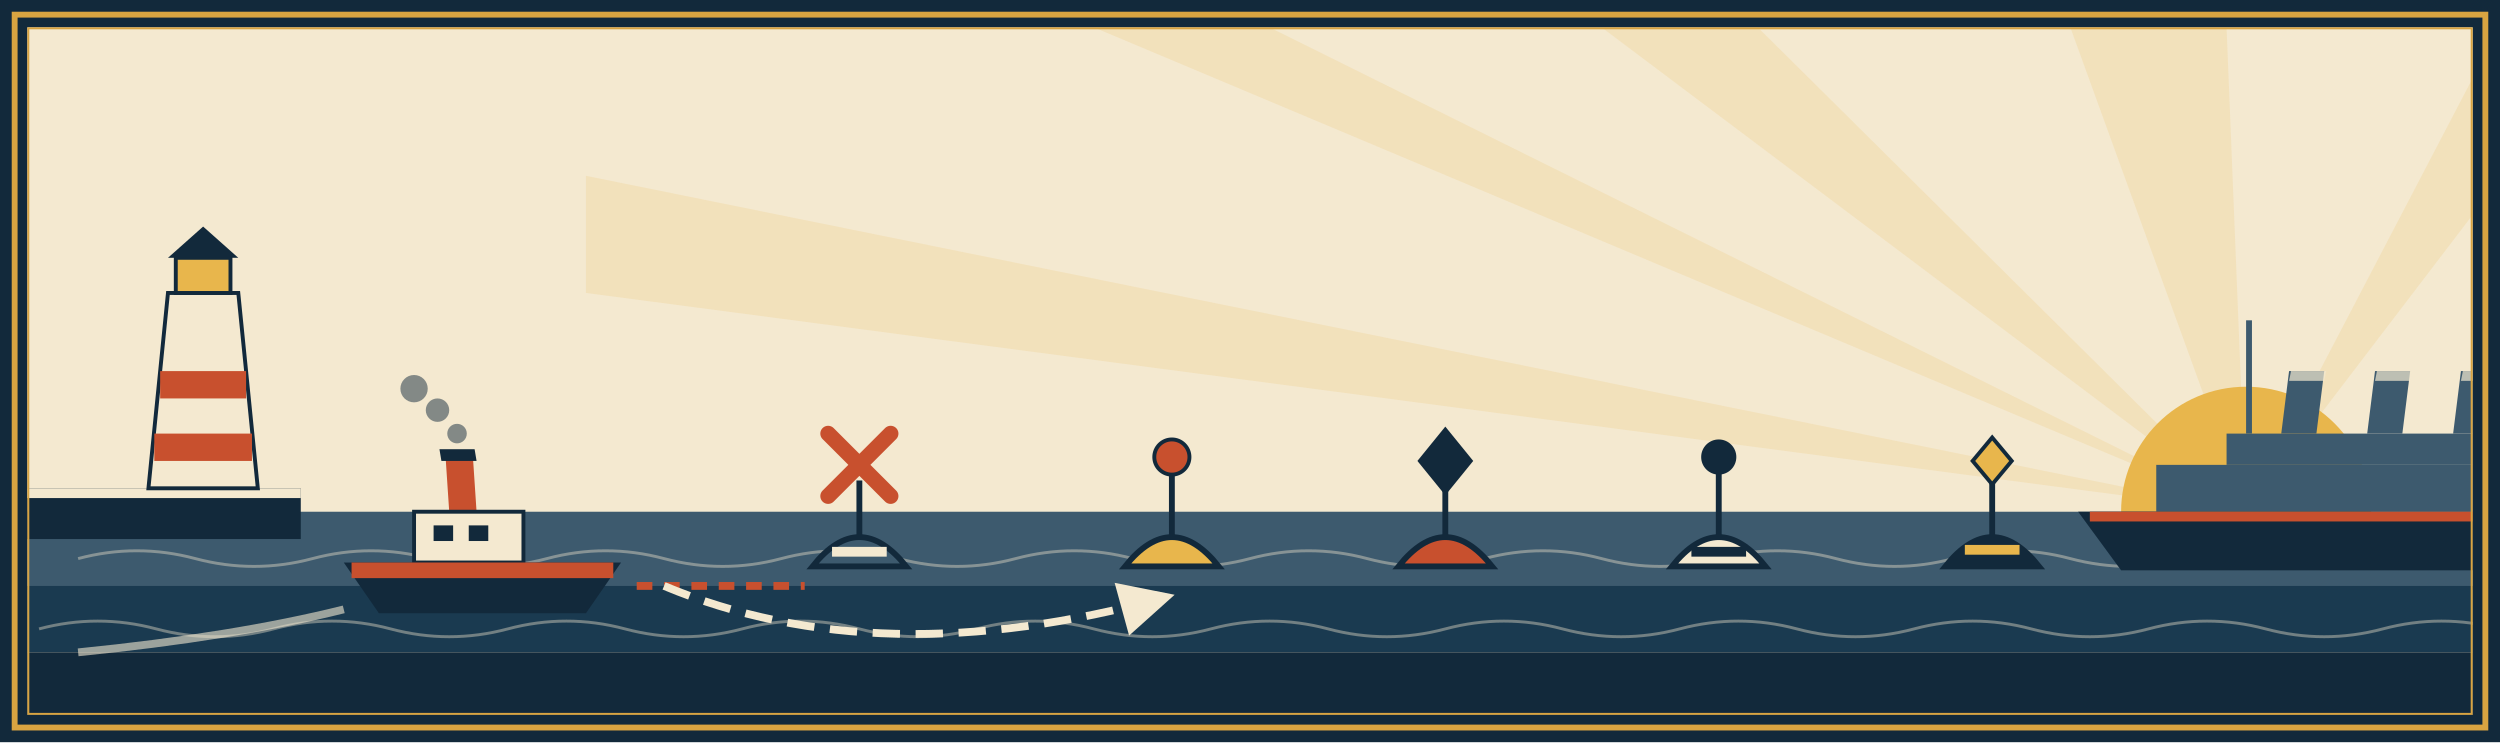
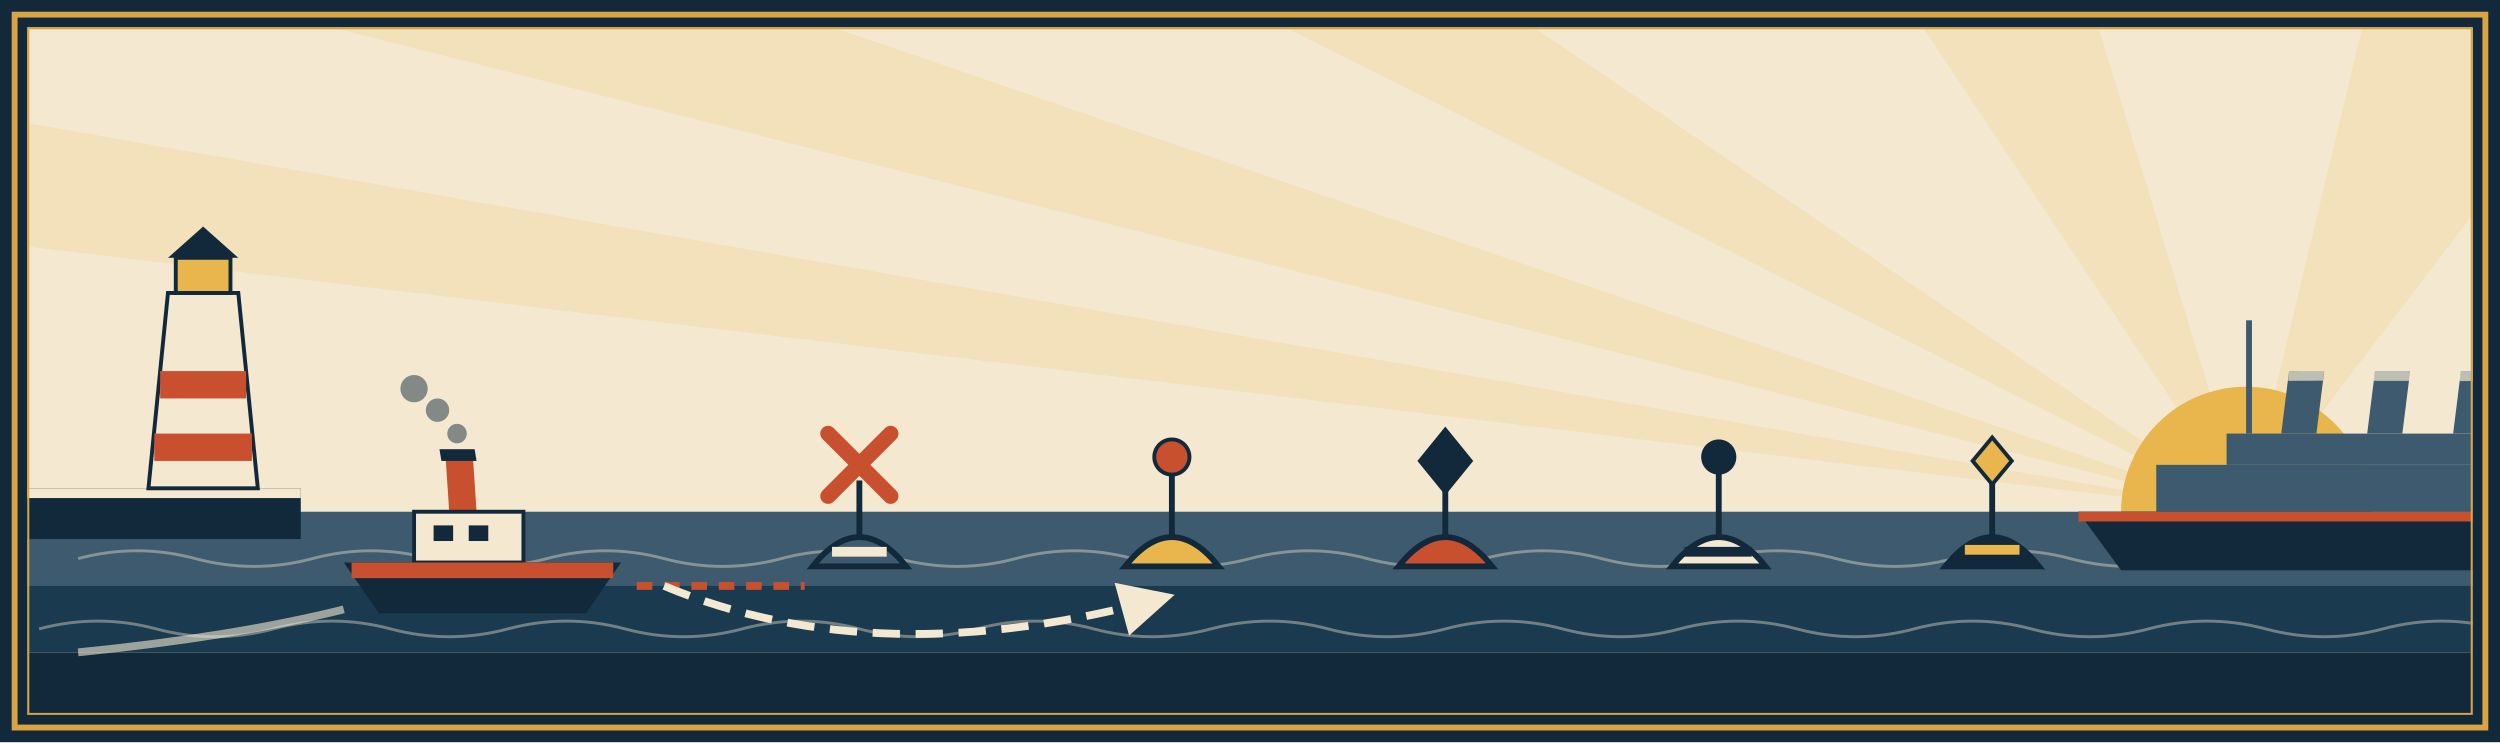
- <svg xmlns="http://www.w3.org/2000/svg" viewBox="0 0 1280 380" role="img" aria-label="A harbour with a lighthouse and five coloured channel buoys. The first channel is closed with a red cross; the tug turns from it into the second channel, while the liner arrives at the right edge against the sun.">
-   <defs>
+ <svg xmlns="http://www.w3.org/2000/svg" viewBox="0 0 1280 380" role="img" aria-label="A harbour with a lighthouse and five coloured channel buoys. The first channel is closed with a red cross; the tug turns from it into the second channel, while the liner arrives at the right edge against the sun." version="1.1" id="svg36">
+   <defs id="defs1">
    <marker id="arrow-cream" viewBox="0 0 10 10" refX="8" refY="5" markerWidth="7" markerHeight="7" orient="auto">
-       <path d="M0,0 L10,5 L0,10 Z" fill="#f4e9d0" />
+       <path d="M0,0 L10,5 L0,10 Z" fill="#f4e9d0" id="path1" />
    </marker>
    <clipPath id="inner">
-       <rect x="14" y="14" width="1252" height="352" />
+       <rect x="14" y="14" width="1252" height="352" id="rect1" />
    </clipPath>
  </defs>
-   <rect width="1280" height="380" fill="#12293b" />
-   <rect x="14" y="14" width="1252" height="352" fill="#f4e9d0" />
-   <g clip-path="url(#inner)">
-     <g fill="#e8b64c" opacity=".16">
-       <path d="M1150,262 L560,14 L650,14 Z M1150,262 L820,14 L900,14 Z M1150,262 L1060,14 L1140,14 Z M1150,262 L1266,40 L1266,110 Z M1150,262 L300,90 L300,150 Z" />
+   <rect width="1280" height="380" fill="#12293b" id="rect2" />
+   <rect x="14" y="14" width="1252" height="352" fill="#f4e9d0" id="rect3" />
+   <g clip-path="url(#inner)" id="g35">
+     <g fill="#e8b64c" opacity=".16" id="g3">
+       <path d="M 1150,262 169.934,14 423.406,12.921 Z m 0,0 L 654.91,12.381 784.545,13.46 Z m 0,0 -165.531,-248 90.251,1.079 z m 0,0 59.351,-247.357 55.839,-0.338 L 1266,110 Z m 0,0 L 13.504,62.956 l 0.096,63.255 z" id="path3" />
    </g>
-     <circle cx="1150" cy="262" r="64" fill="#e8b64c" />
-     <rect x="14" y="262" width="1252" height="40" fill="#3d5a6e" />
-     <rect x="14" y="300" width="1252" height="34" fill="#1a3a50" />
-     <rect x="14" y="334" width="1252" height="32" fill="#12293b" />
-     <g stroke="#f4e9d0" stroke-width="1.5" fill="none" opacity=".4">
-       <path d="M40,286 q30,-8 60,0 t60,0 t60,0 t60,0 t60,0 t60,0 t60,0 t60,0 t60,0 t60,0 t60,0 t60,0 t60,0 t60,0 t60,0 t60,0 t60,0 t60,0 t60,0 t60,0" />
-       <path d="M20,322 q30,-8 60,0 t60,0 t60,0 t60,0 t60,0 t60,0 t60,0 t60,0 t60,0 t60,0 t60,0 t60,0 t60,0 t60,0 t60,0 t60,0 t60,0 t60,0 t60,0 t60,0 t60,0" />
+     <circle cx="1150" cy="262" r="64" fill="#e8b64c" id="circle3" />
+     <rect x="14" y="262" width="1252" height="40" fill="#3d5a6e" id="rect4" />
+     <rect x="14" y="300" width="1252" height="34" fill="#1a3a50" id="rect5" />
+     <rect x="14" y="334" width="1252" height="32" fill="#12293b" id="rect6" />
+     <g stroke="#f4e9d0" stroke-width="1.5" fill="none" opacity=".4" id="g7">
+       <path d="M40,286 q30,-8 60,0 t60,0 t60,0 t60,0 t60,0 t60,0 t60,0 t60,0 t60,0 t60,0 t60,0 t60,0 t60,0 t60,0 t60,0 t60,0 t60,0 t60,0 t60,0 t60,0" id="path6" />
+       <path d="M20,322 q30,-8 60,0 t60,0 t60,0 t60,0 t60,0 t60,0 t60,0 t60,0 t60,0 t60,0 t60,0 t60,0 t60,0 t60,0 t60,0 t60,0 t60,0 t60,0 t60,0 t60,0 t60,0" id="path7" />
    </g>
-     <g>
-       <g fill="#3d5a6e">
-         <rect x="1104" y="238" width="200" height="24" />
-         <rect x="1140" y="222" width="160" height="16" />
-         <path d="M1168,222 L1186,222 L1190,190 L1172,190 Z" />
-         <path d="M1212,222 L1230,222 L1234,190 L1216,190 Z" />
-         <path d="M1256,222 L1274,222 L1278,190 L1260,190 Z" />
-         <rect x="1150" y="164" width="3" height="58" />
+     <g id="g14">
+       <g fill="#3d5a6e" id="g10">
+         <rect x="1104" y="238" width="200" height="24" id="rect7" />
+         <rect x="1140" y="222" width="160" height="16" id="rect8" />
+         <path d="M1168,222 L1186,222 L1190,190 L1172,190 Z" id="path8" />
+         <path d="M1212,222 L1230,222 L1234,190 L1216,190 Z" id="path9" />
+         <path d="M1256,222 L1274,222 L1278,190 L1260,190 Z" id="path10" />
+         <rect x="1150" y="164" width="3" height="58" id="rect10" />
      </g>
-       <g fill="#f4e9d0" opacity=".7">
-         <path d="M1172,195 L1190,195 L1191,190 L1173,190 Z" />
-         <path d="M1216,195 L1234,195 L1235,190 L1217,190 Z" />
-         <path d="M1260,195 L1278,195 L1279,190 L1261,190 Z" />
+       <g fill="#f4e9d0" opacity=".7" id="g13">
+         <path d="m 1171.561,195 17.78,-0.11 0.671,-5 L 1171.793,190 Z" id="path11" />
+         <path d="M 1215.122,195 H 1234 l 1,-5 h -19.098 z" id="path12" />
+         <path d="M 1259.341,195.11 1278,195 l 1,-5 h -19.207 z" id="path13" />
      </g>
-       <path d="M1064,262 L1086,292 L1300,292 L1300,262 Z" fill="#12293b" />
-       <rect x="1070" y="262" width="230" height="5" fill="#c8502e" />
+       <path d="M1064,262 L1086,292 L1300,292 L1300,262 Z" fill="#12293b" id="path14" />
+       <rect x="1064.205" y="262.146" width="235.795" height="4.854" fill="#c8502e" id="rect14" style="paint-order:stroke fill markers" />
    </g>
-     <rect x="14" y="250" width="140" height="26" fill="#12293b" />
-     <rect x="14" y="250" width="140" height="5" fill="#f4e9d0" />
-     <path d="M76,250 L86,150 L122,150 L132,250 Z" fill="#f4e9d0" stroke="#12293b" stroke-width="2" />
-     <rect x="82" y="190" width="44" height="14" fill="#c8502e" />
-     <rect x="79" y="222" width="50" height="14" fill="#c8502e" />
-     <rect x="90" y="132" width="28" height="18" fill="#e8b64c" stroke="#12293b" stroke-width="2" />
-     <path d="M86,132 L104,116 L122,132 Z" fill="#12293b" />
-     <g>
-       <line x1="440" y1="290" x2="440" y2="246" stroke="#12293b" stroke-width="3" />
-       <path d="M416,290 q24,-30 48,0 Z" fill="#3d5a6e" stroke="#12293b" stroke-width="3" />
-       <rect x="426" y="280" width="28" height="5" fill="#f4e9d0" />
-       <path d="M424,222 L456,254 M456,222 L424,254" stroke="#c8502e" stroke-width="8" stroke-linecap="round" />
-       <line x1="600" y1="290" x2="600" y2="240" stroke="#12293b" stroke-width="3" />
-       <path d="M576,290 q24,-30 48,0 Z" fill="#e8b64c" stroke="#12293b" stroke-width="3" />
-       <circle cx="600" cy="234" r="9" fill="#c8502e" stroke="#12293b" stroke-width="2" />
-       <line x1="740" y1="290" x2="740" y2="240" stroke="#12293b" stroke-width="3" />
-       <path d="M716,290 q24,-30 48,0 Z" fill="#c8502e" stroke="#12293b" stroke-width="3" />
-       <path d="M740,220 L753,236 L740,252 L727,236 Z" fill="#12293b" stroke="#12293b" stroke-width="2" />
-       <line x1="880" y1="290" x2="880" y2="240" stroke="#12293b" stroke-width="3" />
-       <path d="M856,290 q24,-30 48,0 Z" fill="#f4e9d0" stroke="#12293b" stroke-width="3" />
-       <rect x="866" y="280" width="28" height="5" fill="#12293b" />
-       <circle cx="880" cy="234" r="9" fill="#12293b" />
-       <line x1="1020" y1="290" x2="1020" y2="240" stroke="#12293b" stroke-width="3" />
-       <path d="M996,290 q24,-30 48,0 Z" fill="#12293b" stroke="#12293b" stroke-width="3" />
-       <rect x="1006" y="279" width="28" height="5" fill="#e8b64c" />
-       <path d="M1020,224 L1030,236 L1020,248 L1010,236 Z" fill="#e8b64c" stroke="#12293b" stroke-width="2" />
+     <rect x="14" y="250" width="140" height="26" fill="#12293b" id="rect15" />
+     <rect x="14" y="250" width="140" height="5" fill="#f4e9d0" id="rect16" />
+     <path d="M76,250 L86,150 L122,150 L132,250 Z" fill="#f4e9d0" stroke="#12293b" stroke-width="2" id="path16" />
+     <rect x="82" y="190" width="44" height="14" fill="#c8502e" id="rect17" />
+     <rect x="79" y="222" width="50" height="14" fill="#c8502e" id="rect18" />
+     <rect x="90" y="132" width="28" height="18" fill="#e8b64c" stroke="#12293b" stroke-width="2" id="rect19" />
+     <path d="M86,132 L104,116 L122,132 Z" fill="#12293b" id="path19" />
+     <g id="g27">
+       <line x1="440" y1="290" x2="440" y2="246" stroke="#12293b" stroke-width="3" id="line19" />
+       <path d="M416,290 q24,-30 48,0 Z" fill="#3d5a6e" stroke="#12293b" stroke-width="3" id="path20" />
+       <rect x="426" y="280" width="28" height="5" fill="#f4e9d0" id="rect20" />
+       <path d="M424,222 L456,254 M456,222 L424,254" stroke="#c8502e" stroke-width="8" stroke-linecap="round" id="path21" />
+       <line x1="600" y1="290" x2="600" y2="240" stroke="#12293b" stroke-width="3" id="line21" />
+       <path d="M576,290 q24,-30 48,0 Z" fill="#e8b64c" stroke="#12293b" stroke-width="3" id="path22" />
+       <circle cx="600" cy="234" r="9" fill="#c8502e" stroke="#12293b" stroke-width="2" id="circle22" />
+       <line x1="740" y1="290" x2="740" y2="240" stroke="#12293b" stroke-width="3" id="line22" />
+       <path d="M716,290 q24,-30 48,0 Z" fill="#c8502e" stroke="#12293b" stroke-width="3" id="path23" />
+       <path d="M740,220 L753,236 L740,252 L727,236 Z" fill="#12293b" stroke="#12293b" stroke-width="2" id="path24" />
+       <line x1="880" y1="290" x2="880" y2="240" stroke="#12293b" stroke-width="3" id="line24" />
+       <path d="M856,290 q24,-30 48,0 Z" fill="#f4e9d0" stroke="#12293b" stroke-width="3" id="path25" />
+       <rect x="862.444" y="280" width="34.466" height="5" fill="#12293b" id="rect25" />
+       <circle cx="880" cy="234" r="9" fill="#12293b" id="circle25" />
+       <line x1="1020" y1="290" x2="1020" y2="240" stroke="#12293b" stroke-width="3" id="line25" />
+       <path d="M996,290 q24,-30 48,0 Z" fill="#12293b" stroke="#12293b" stroke-width="3" id="path26" />
+       <rect x="1006" y="279" width="28" height="5" fill="#e8b64c" id="rect26" />
+       <path d="M1020,224 L1030,236 L1020,248 L1010,236 Z" fill="#e8b64c" stroke="#12293b" stroke-width="2" id="path27" />
    </g>
-     <g transform="translate(190,0)">
-       <g fill="#12293b" opacity=".5">
-         <circle cx="44" cy="222" r="5" />
-         <circle cx="34" cy="210" r="6" />
-         <circle cx="22" cy="199" r="7" />
+     <g transform="translate(190,0)" id="g33">
+       <g fill="#12293b" opacity=".5" id="g29">
+         <circle cx="44" cy="222" r="5" id="circle27" />
+         <circle cx="34" cy="210" r="6" id="circle28" />
+         <circle cx="22" cy="199" r="7" id="circle29" />
      </g>
-       <path d="M40,262 L54,262 L52,232 L38,232 Z" fill="#c8502e" />
-       <path d="M36,236 L54,236 L53,230 L35,230 Z" fill="#12293b" />
-       <rect x="22" y="262" width="56" height="26" fill="#f4e9d0" stroke="#12293b" stroke-width="2" />
-       <rect x="32" y="269" width="10" height="8" fill="#12293b" />
-       <rect x="50" y="269" width="10" height="8" fill="#12293b" />
-       <path d="M-14,288 L4,314 L110,314 L128,288 Z" fill="#12293b" />
-       <rect x="-10" y="288" width="134" height="8" fill="#c8502e" />
+       <path d="M40,262 L54,262 L52,232 L38,232 Z" fill="#c8502e" id="path29" />
+       <path d="M36,236 L54,236 L53,230 L35,230 Z" fill="#12293b" id="path30" />
+       <rect x="22" y="262" width="56" height="26" fill="#f4e9d0" stroke="#12293b" stroke-width="2" id="rect30" />
+       <rect x="32" y="269" width="10" height="8" fill="#12293b" id="rect31" />
+       <rect x="50" y="269" width="10" height="8" fill="#12293b" id="rect32" />
+       <path d="M-14,288 L4,314 L110,314 L128,288 Z" fill="#12293b" id="path32" />
+       <rect x="-10" y="288" width="134" height="8" fill="#c8502e" id="rect33" />
    </g>
-     <path d="M40,334 Q120,326 176,312" stroke="#f4e9d0" stroke-width="4" fill="none" opacity=".6" />
-     <path d="M326,300 L412,300" fill="none" stroke="#c8502e" stroke-width="4" stroke-dasharray="8 6" />
-     <path d="M340,300 Q450,346 596,306" fill="none" stroke="#f4e9d0" stroke-width="4" stroke-dasharray="14 8" marker-end="url(#arrow-cream)" />
+     <path d="M40,334 Q120,326 176,312" stroke="#f4e9d0" stroke-width="4" fill="none" opacity=".6" id="path33" />
+     <path d="M326,300 L412,300" fill="none" stroke="#c8502e" stroke-width="4" stroke-dasharray="8 6" id="path34" />
+     <path d="M340,300 Q450,346 596,306" fill="none" stroke="#f4e9d0" stroke-width="4" stroke-dasharray="14 8" marker-end="url(#arrow-cream)" id="path35" />
  </g>
-   <rect x="7.5" y="7.5" width="1265" height="365" fill="none" stroke="#d9a441" stroke-width="3" />
-   <rect x="14.5" y="14.5" width="1251" height="351" fill="none" stroke="#d9a441" stroke-width="1" />
+   <rect x="7.5" y="7.5" width="1265" height="365" fill="none" stroke="#d9a441" stroke-width="3" id="rect35" />
+   <rect x="14.5" y="14.5" width="1251" height="351" fill="none" stroke="#d9a441" stroke-width="1" id="rect36" />
</svg>
